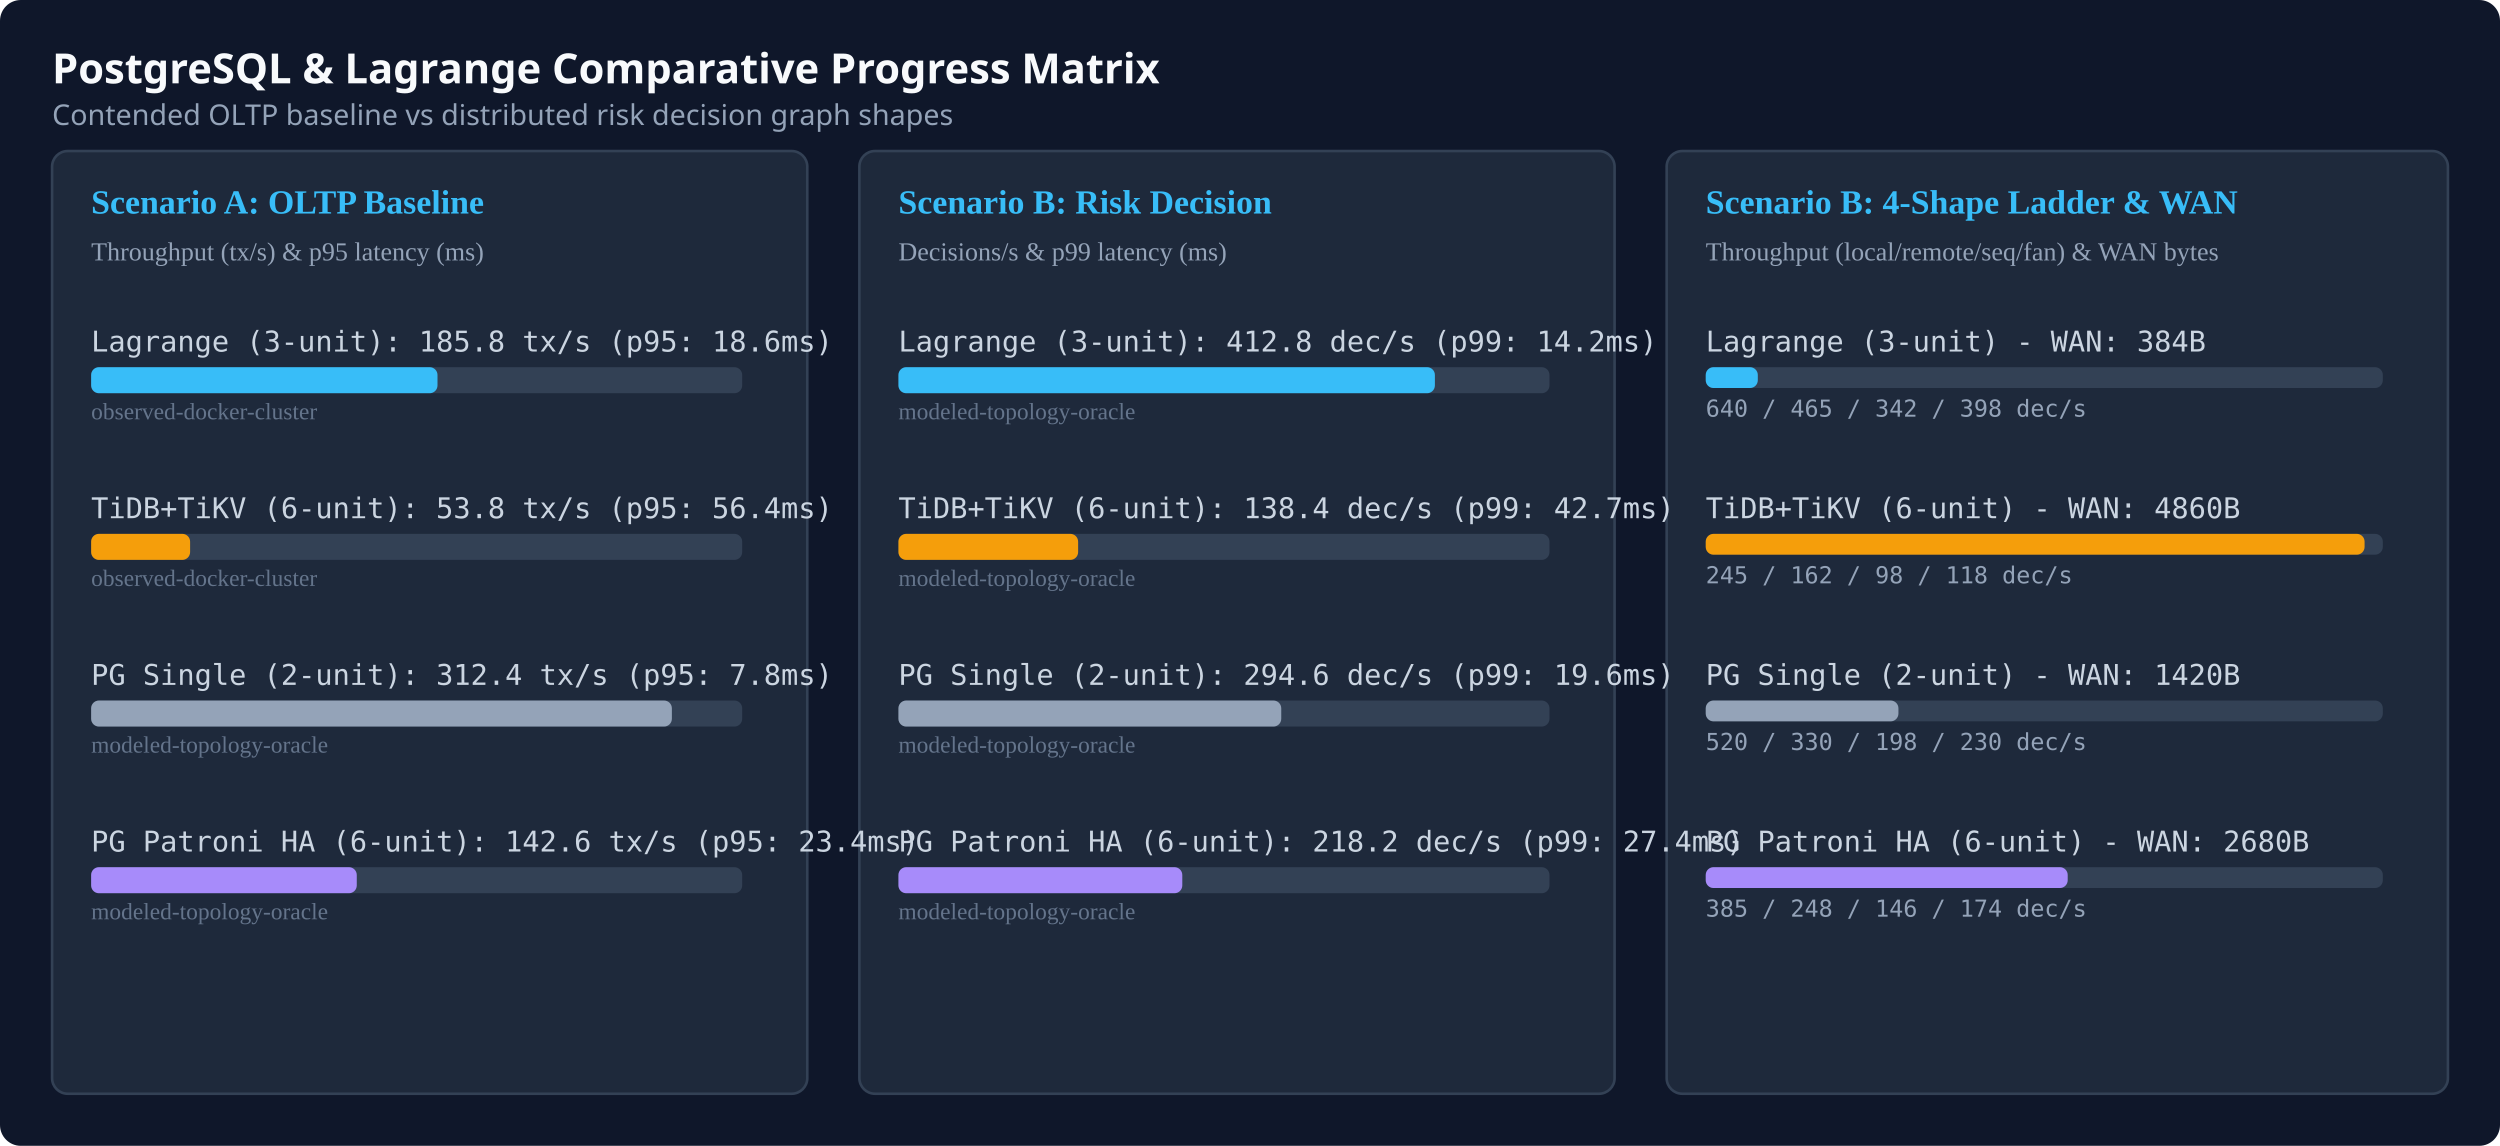
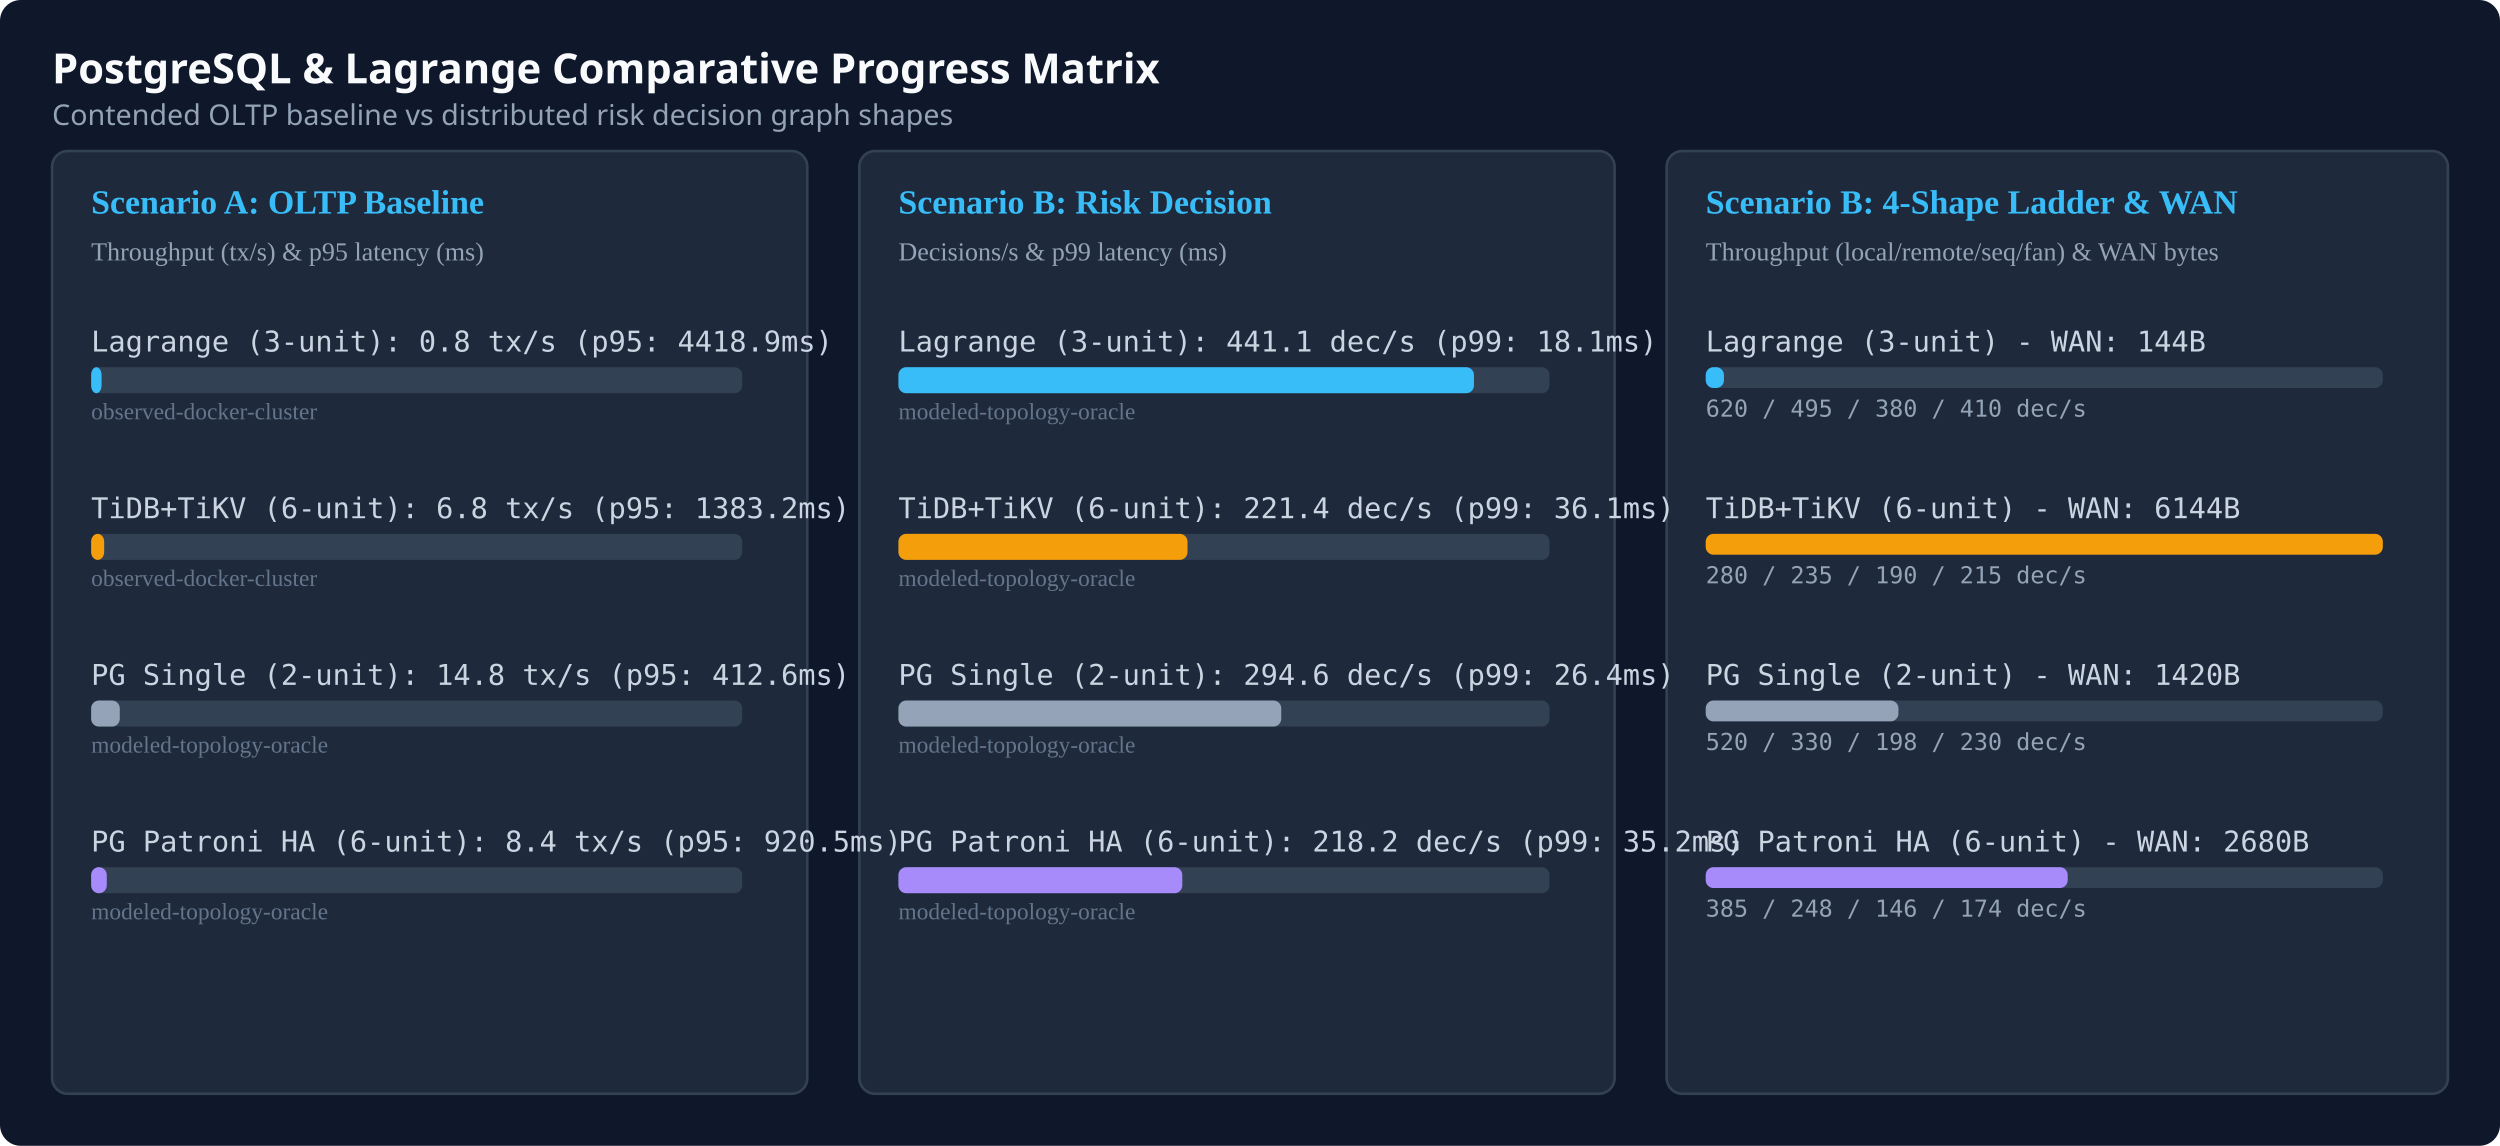
<svg xmlns="http://www.w3.org/2000/svg" viewBox="0 0 960 440" width="960" height="440">
  <rect width="960" height="440" fill="#0f172a" rx="8" />
  <text x="20" y="32" fill="#f8fafc" font-size="16" font-family="system-ui, sans-serif" font-weight="bold">PostgreSQL &amp; Lagrange Comparative Progress Matrix</text>
  <text x="20" y="48" fill="#94a3b8" font-size="11" font-family="system-ui, sans-serif">Contended OLTP baseline vs distributed risk decision graph shapes</text>
  <rect x="20" y="58" width="290" height="362" fill="#1e293b" rx="6" stroke="#334155" />
  <a href="tidb-reference-scenarios.md#scenario-a-tidb-oltp-baseline">
    <text x="35" y="82" fill="#38bdf8" font-size="13" font-weight="bold">Scenario A: OLTP Baseline</text>
  </a>
  <text x="35" y="100" fill="#94a3b8" font-size="10">Throughput (tx/s) &amp; p95 latency (ms)</text>
  <rect x="330" y="58" width="290" height="362" fill="#1e293b" rx="6" stroke="#334155" />
  <a href="tidb-reference-scenarios.md#scenario-b-tidb-distributed-risk-decision">
    <text x="345" y="82" fill="#38bdf8" font-size="13" font-weight="bold">Scenario B: Risk Decision</text>
  </a>
  <text x="345" y="100" fill="#94a3b8" font-size="10">Decisions/s &amp; p99 latency (ms)</text>
  <rect x="640" y="58" width="300" height="362" fill="#1e293b" rx="6" stroke="#334155" />
  <text x="655" y="82" fill="#38bdf8" font-size="13" font-weight="bold">Scenario B: 4-Shape Ladder &amp; WAN</text>
  <text x="655" y="100" fill="#94a3b8" font-size="10">Throughput (local/remote/seq/fan) &amp; WAN bytes</text>
-   <text x="35" y="135" fill="#cbd5e1" font-size="11" font-family="monospace">Lagrange (3-unit): 185.8 tx/s (p95: 18.6ms)</text>
+   <text x="35" y="135" fill="#cbd5e1" font-size="11" font-family="monospace">Lagrange (3-unit): 0.8 tx/s (p95: 4418.9ms)</text>
  <rect x="35" y="141" width="250" height="10" fill="#334155" rx="3" />
-   <rect x="35" y="141" width="133" height="10" fill="#38bdf8" rx="3" />
+   <rect x="35" y="141" width="4" height="10" fill="#38bdf8" rx="3" />
  <text x="35" y="161" fill="#64748b" font-size="9">observed-docker-cluster</text>
-   <text x="345" y="135" fill="#cbd5e1" font-size="11" font-family="monospace">Lagrange (3-unit): 412.8 dec/s (p99: 14.2ms)</text>
+   <text x="345" y="135" fill="#cbd5e1" font-size="11" font-family="monospace">Lagrange (3-unit): 441.1 dec/s (p99: 18.1ms)</text>
  <rect x="345" y="141" width="250" height="10" fill="#334155" rx="3" />
-   <rect x="345" y="141" width="206" height="10" fill="#38bdf8" rx="3" />
+   <rect x="345" y="141" width="221" height="10" fill="#38bdf8" rx="3" />
  <text x="345" y="161" fill="#64748b" font-size="9">modeled-topology-oracle</text>
-   <text x="35" y="199" fill="#cbd5e1" font-size="11" font-family="monospace">TiDB+TiKV (6-unit): 53.8 tx/s (p95: 56.4ms)</text>
+   <text x="35" y="199" fill="#cbd5e1" font-size="11" font-family="monospace">TiDB+TiKV (6-unit): 6.8 tx/s (p95: 1383.2ms)</text>
  <rect x="35" y="205" width="250" height="10" fill="#334155" rx="3" />
-   <rect x="35" y="205" width="38" height="10" fill="#f59e0b" rx="3" />
+   <rect x="35" y="205" width="5" height="10" fill="#f59e0b" rx="3" />
  <text x="35" y="225" fill="#64748b" font-size="9">observed-docker-cluster</text>
-   <text x="345" y="199" fill="#cbd5e1" font-size="11" font-family="monospace">TiDB+TiKV (6-unit): 138.4 dec/s (p99: 42.7ms)</text>
+   <text x="345" y="199" fill="#cbd5e1" font-size="11" font-family="monospace">TiDB+TiKV (6-unit): 221.4 dec/s (p99: 36.1ms)</text>
  <rect x="345" y="205" width="250" height="10" fill="#334155" rx="3" />
-   <rect x="345" y="205" width="69" height="10" fill="#f59e0b" rx="3" />
+   <rect x="345" y="205" width="111" height="10" fill="#f59e0b" rx="3" />
  <text x="345" y="225" fill="#64748b" font-size="9">modeled-topology-oracle</text>
-   <text x="35" y="263" fill="#cbd5e1" font-size="11" font-family="monospace">PG Single (2-unit): 312.4 tx/s (p95: 7.8ms)</text>
+   <text x="35" y="263" fill="#cbd5e1" font-size="11" font-family="monospace">PG Single (2-unit): 14.8 tx/s (p95: 412.6ms)</text>
  <rect x="35" y="269" width="250" height="10" fill="#334155" rx="3" />
-   <rect x="35" y="269" width="223" height="10" fill="#94a3b8" rx="3" />
+   <rect x="35" y="269" width="11" height="10" fill="#94a3b8" rx="3" />
  <text x="35" y="289" fill="#64748b" font-size="9">modeled-topology-oracle</text>
-   <text x="345" y="263" fill="#cbd5e1" font-size="11" font-family="monospace">PG Single (2-unit): 294.6 dec/s (p99: 19.6ms)</text>
+   <text x="345" y="263" fill="#cbd5e1" font-size="11" font-family="monospace">PG Single (2-unit): 294.6 dec/s (p99: 26.4ms)</text>
  <rect x="345" y="269" width="250" height="10" fill="#334155" rx="3" />
  <rect x="345" y="269" width="147" height="10" fill="#94a3b8" rx="3" />
  <text x="345" y="289" fill="#64748b" font-size="9">modeled-topology-oracle</text>
-   <text x="35" y="327" fill="#cbd5e1" font-size="11" font-family="monospace">PG Patroni HA (6-unit): 142.6 tx/s (p95: 23.4ms)</text>
+   <text x="35" y="327" fill="#cbd5e1" font-size="11" font-family="monospace">PG Patroni HA (6-unit): 8.4 tx/s (p95: 920.5ms)</text>
  <rect x="35" y="333" width="250" height="10" fill="#334155" rx="3" />
-   <rect x="35" y="333" width="102" height="10" fill="#a78bfa" rx="3" />
+   <rect x="35" y="333" width="6" height="10" fill="#a78bfa" rx="3" />
  <text x="35" y="353" fill="#64748b" font-size="9">modeled-topology-oracle</text>
-   <text x="345" y="327" fill="#cbd5e1" font-size="11" font-family="monospace">PG Patroni HA (6-unit): 218.2 dec/s (p99: 27.4ms)</text>
+   <text x="345" y="327" fill="#cbd5e1" font-size="11" font-family="monospace">PG Patroni HA (6-unit): 218.2 dec/s (p99: 35.2ms)</text>
  <rect x="345" y="333" width="250" height="10" fill="#334155" rx="3" />
  <rect x="345" y="333" width="109" height="10" fill="#a78bfa" rx="3" />
  <text x="345" y="353" fill="#64748b" font-size="9">modeled-topology-oracle</text>
-   <text x="655" y="135" fill="#cbd5e1" font-size="11" font-family="monospace">Lagrange (3-unit) - WAN: 384B</text>
+   <text x="655" y="135" fill="#cbd5e1" font-size="11" font-family="monospace">Lagrange (3-unit) - WAN: 144B</text>
  <rect x="655" y="141" width="260" height="8" fill="#334155" rx="3" />
-   <rect x="655" y="141" width="20" height="8" fill="#38bdf8" rx="3" />
-   <text x="655" y="160" fill="#94a3b8" font-size="9" font-family="monospace">640 / 465 / 342 / 398 dec/s</text>
-   <text x="655" y="199" fill="#cbd5e1" font-size="11" font-family="monospace">TiDB+TiKV (6-unit) - WAN: 4860B</text>
+   <rect x="655" y="141" width="7" height="8" fill="#38bdf8" rx="3" />
+   <text x="655" y="160" fill="#94a3b8" font-size="9" font-family="monospace">620 / 495 / 380 / 410 dec/s</text>
+   <text x="655" y="199" fill="#cbd5e1" font-size="11" font-family="monospace">TiDB+TiKV (6-unit) - WAN: 6144B</text>
  <rect x="655" y="205" width="260" height="8" fill="#334155" rx="3" />
-   <rect x="655" y="205" width="253" height="8" fill="#f59e0b" rx="3" />
-   <text x="655" y="224" fill="#94a3b8" font-size="9" font-family="monospace">245 / 162 / 98 / 118 dec/s</text>
+   <rect x="655" y="205" width="260" height="8" fill="#f59e0b" rx="3" />
+   <text x="655" y="224" fill="#94a3b8" font-size="9" font-family="monospace">280 / 235 / 190 / 215 dec/s</text>
  <text x="655" y="263" fill="#cbd5e1" font-size="11" font-family="monospace">PG Single (2-unit) - WAN: 1420B</text>
  <rect x="655" y="269" width="260" height="8" fill="#334155" rx="3" />
  <rect x="655" y="269" width="74" height="8" fill="#94a3b8" rx="3" />
  <text x="655" y="288" fill="#94a3b8" font-size="9" font-family="monospace">520 / 330 / 198 / 230 dec/s</text>
  <text x="655" y="327" fill="#cbd5e1" font-size="11" font-family="monospace">PG Patroni HA (6-unit) - WAN: 2680B</text>
  <rect x="655" y="333" width="260" height="8" fill="#334155" rx="3" />
  <rect x="655" y="333" width="139" height="8" fill="#a78bfa" rx="3" />
  <text x="655" y="352" fill="#94a3b8" font-size="9" font-family="monospace">385 / 248 / 146 / 174 dec/s</text>
</svg>
